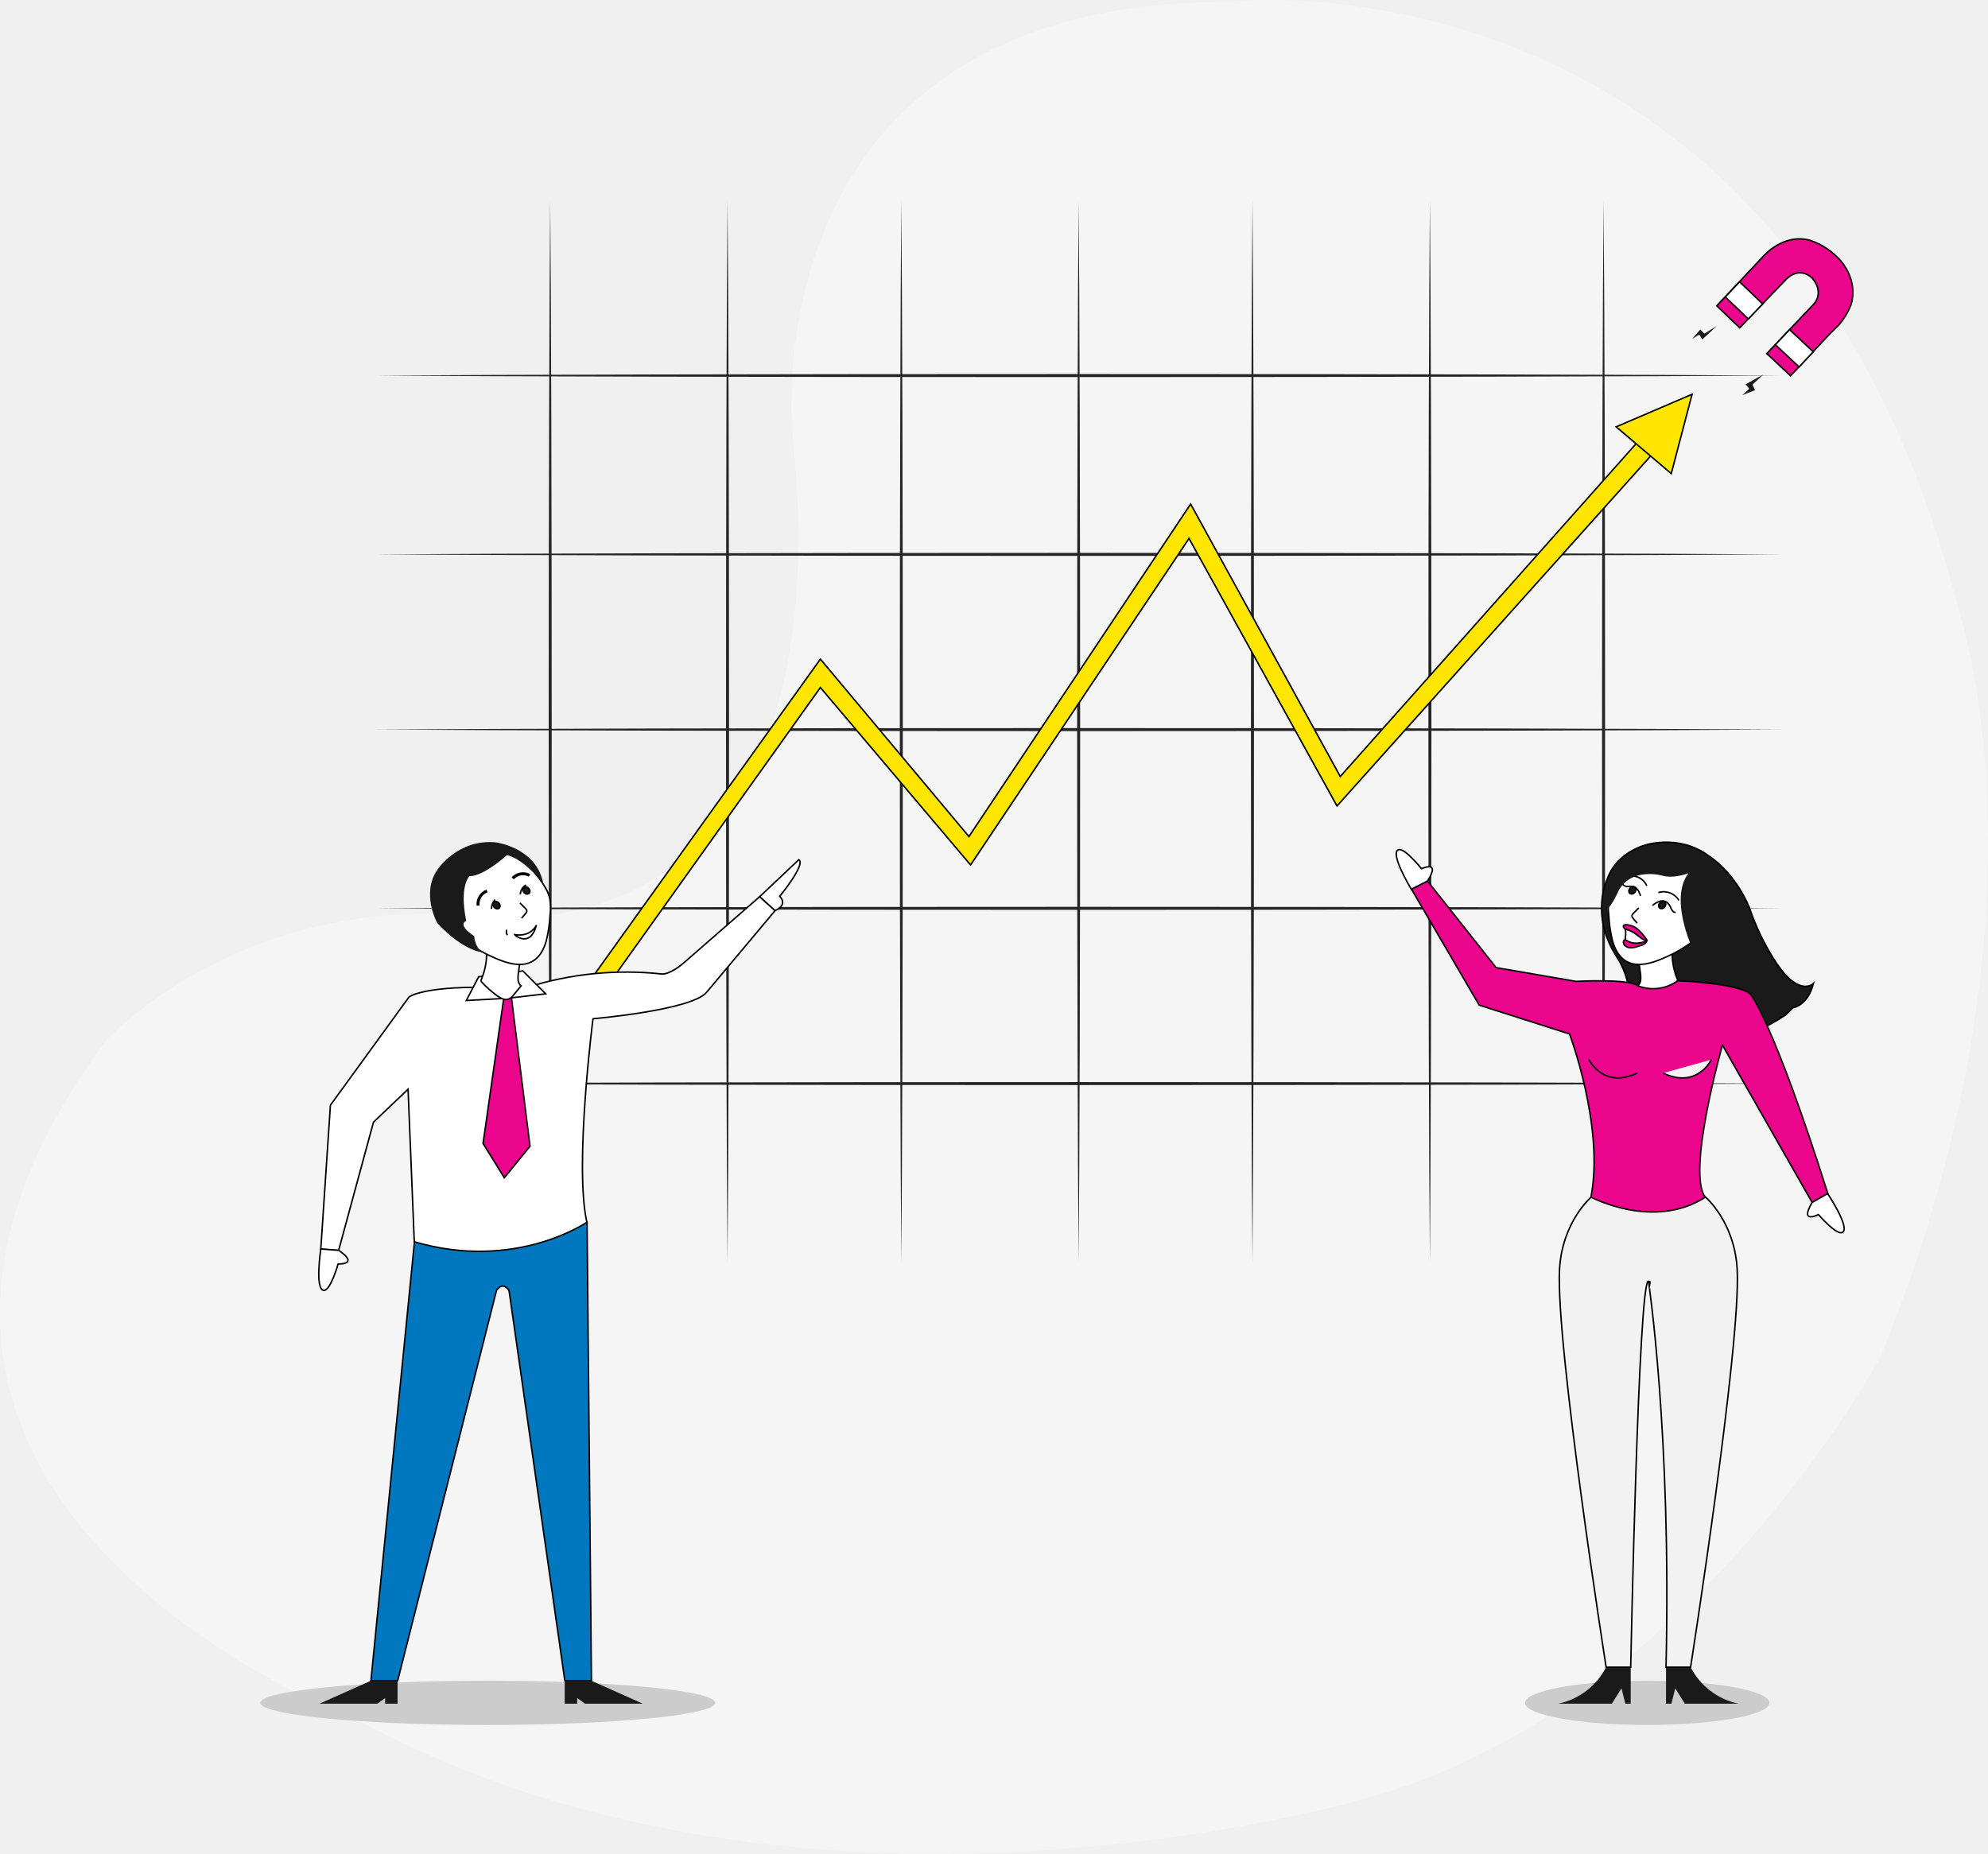
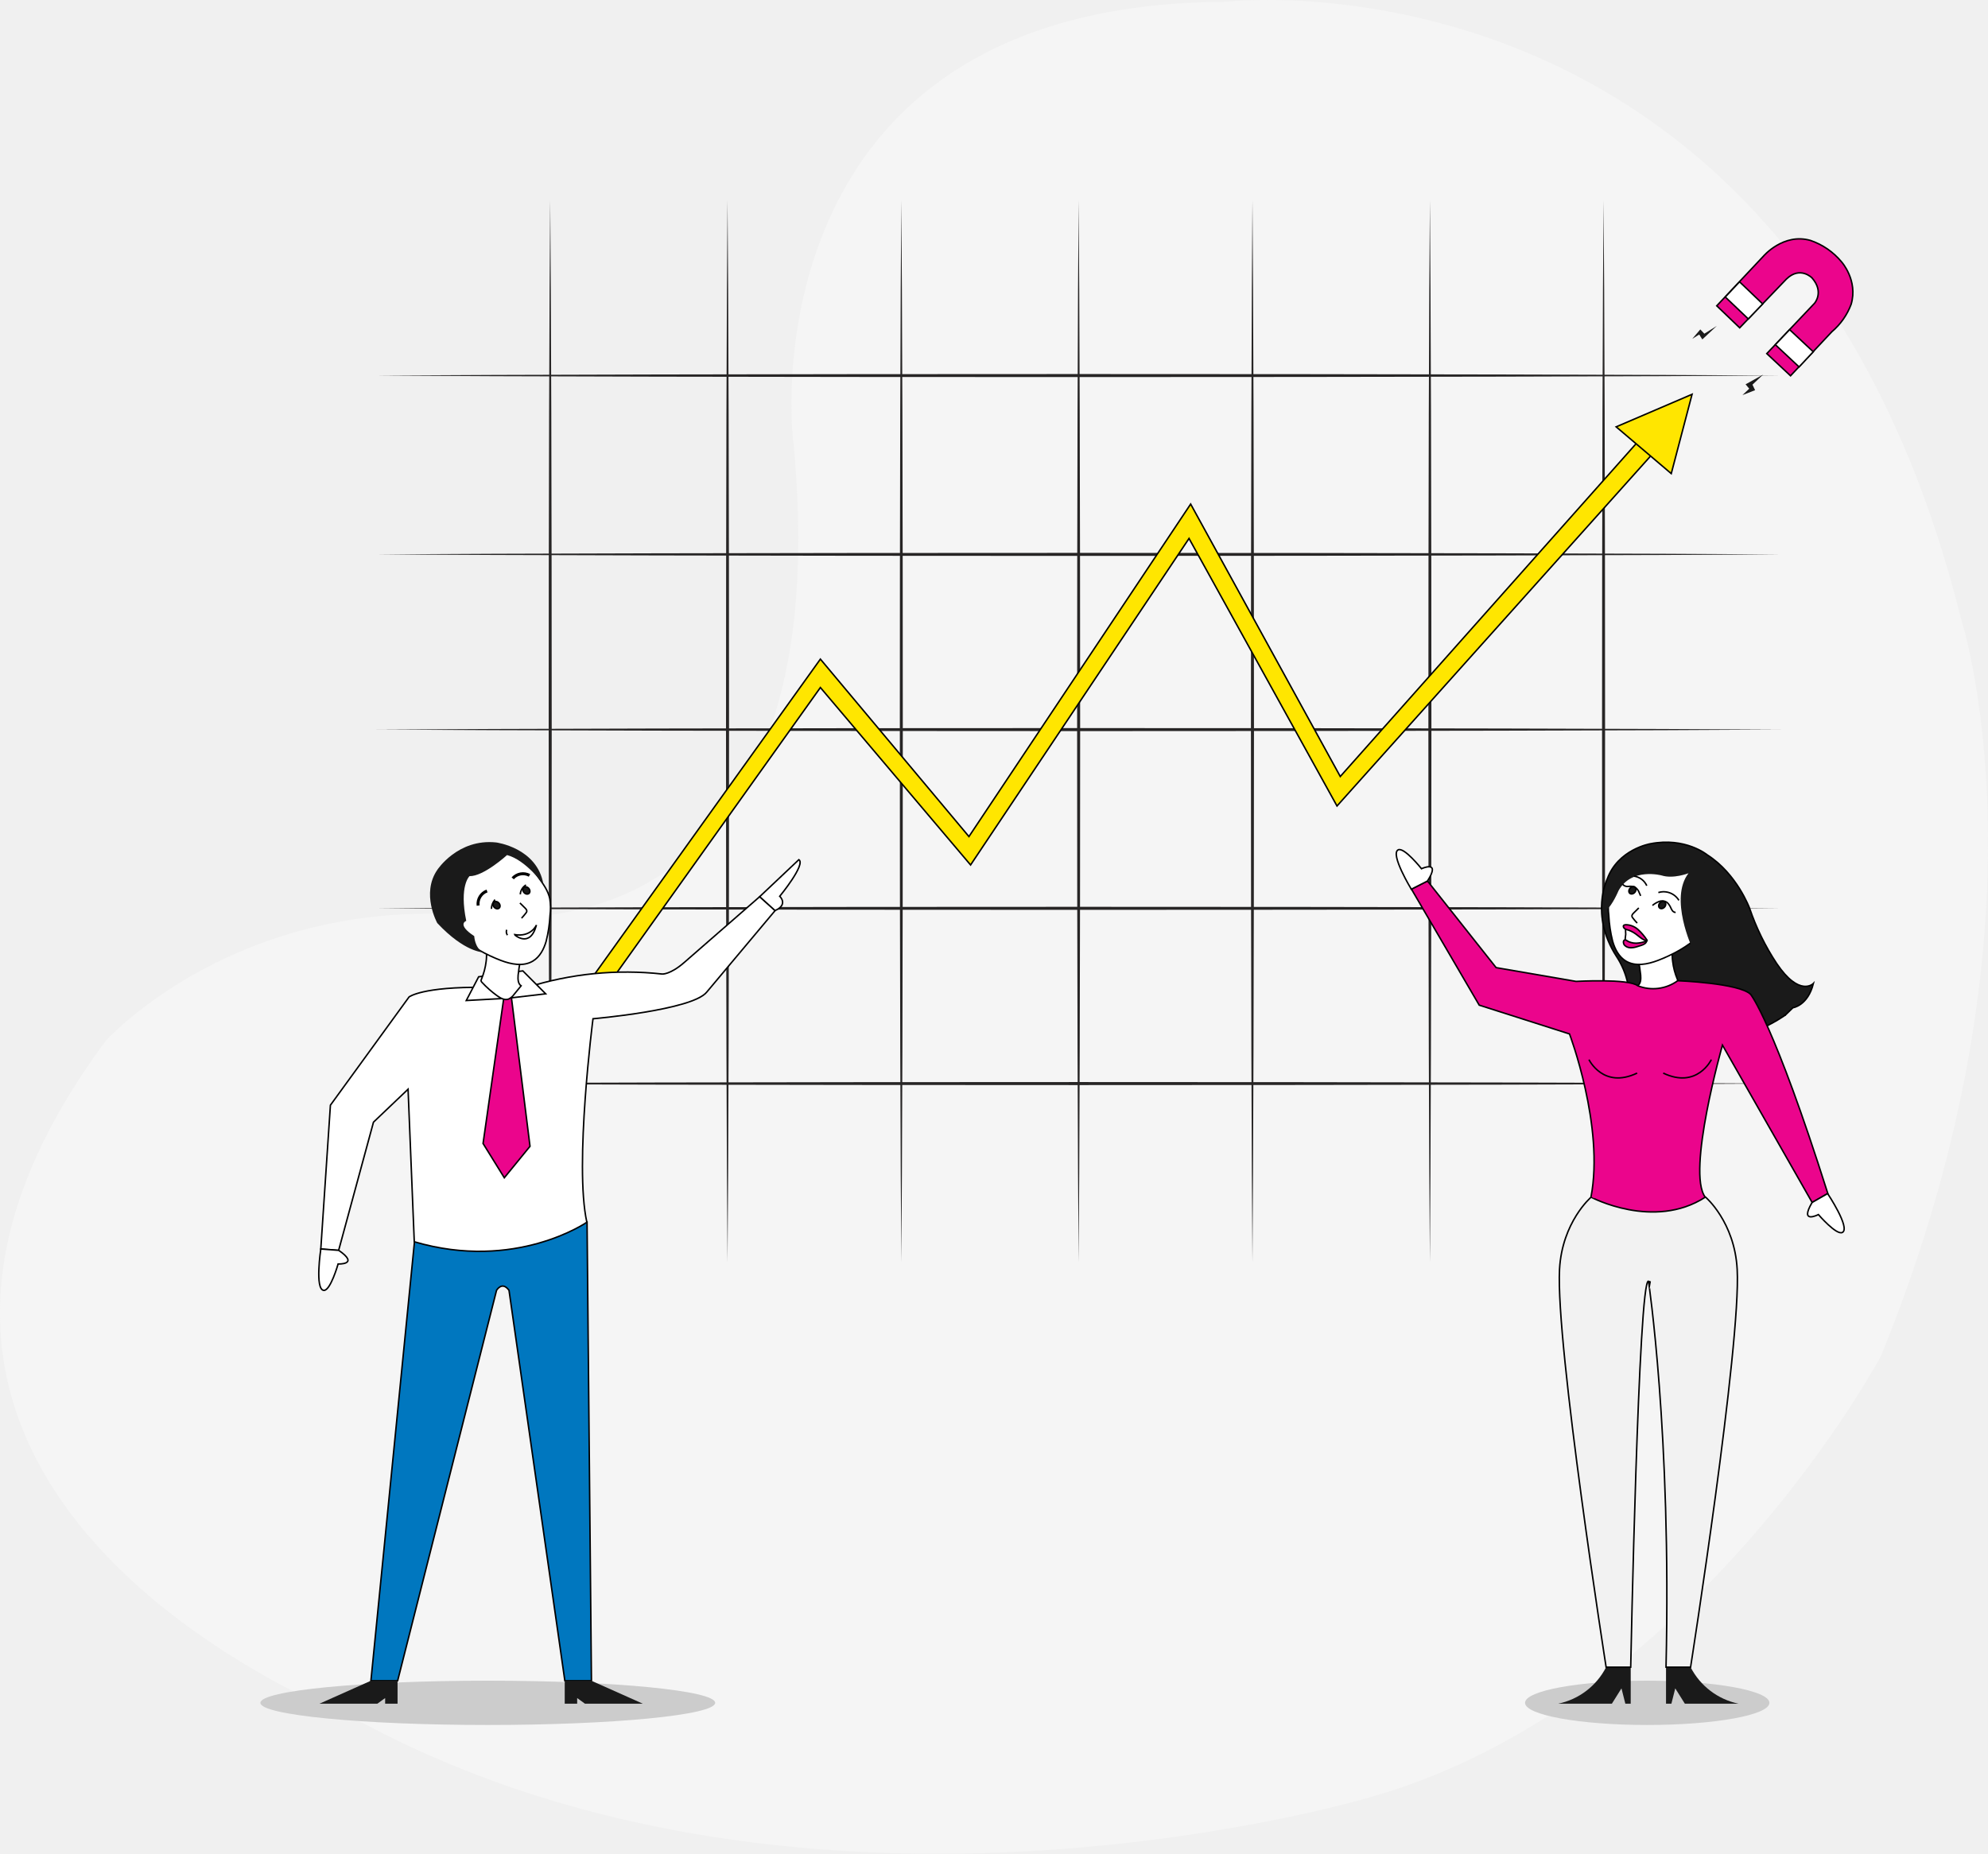
<svg xmlns="http://www.w3.org/2000/svg" viewBox="0 0 669.42 624.33">
  <defs>
-     <style>.cls-2{fill:#ccc}.cls-3{fill:#272525}.cls-4{fill:#ffe600}.cls-11,.cls-4,.cls-5,.cls-6{stroke:#000;stroke-miterlimit:10;stroke-width:.5px}.cls-5{fill:#eb058c}.cls-6{fill:#fff}.cls-11,.cls-7{fill:#1a1a1a}</style>
+     <style>.cls-1{fill:#f5f5f5;}.cls-2{fill:#ccc;}.cls-3{fill:#272525;}.cls-4{fill:#ffe600;}.cls-10,.cls-11,.cls-12,.cls-4,.cls-5,.cls-6,.cls-8,.cls-9{stroke:#000;stroke-miterlimit:10;}.cls-11,.cls-12,.cls-4,.cls-5,.cls-6,.cls-8,.cls-9{stroke-width:0.5px;}.cls-5{fill:#eb058c;}.cls-10,.cls-6{fill:#fff;}.cls-11,.cls-7{fill:#1a1a1a;}.cls-8{fill:#f2f2f2;}.cls-9{fill:#0077bf;}.cls-12{fill:none;}</style>
  </defs>
-   <path d="M266.91 146.37S251.17 1.21 412.76.61c0 0 190-22.65 247.48 207.41 0 0 33.29 101.41-26.93 248.82 0 0-62.51 117-171.13 148.24 0 0-187.21 56.79-339.81-24.69 0 0-202.26-74.28-86.72-229.88 0 0 44.52-49.53 125.46-42 0-.05 124.39 19.75 105.8-162.14z" fill="#f5f5f5" id="Layer_6" data-name="Layer 6" />
+   <g id="Layer_6" data-name="Layer 6">
+     <path class="cls-1" d="M266.91,146.37S251.17,1.21,412.76.61c0,0,190-22.65,247.48,207.41,0,0,33.29,101.41-26.93,248.82,0,0-62.51,117-171.13,148.24,0,0-187.21,56.79-339.81-24.69,0,0-202.26-74.28-86.72-229.88,0,0,44.52-49.53,125.46-42C161.11,308.46,285.5,328.26,266.91,146.37Z" />
+   </g>
  <g id="Layer_3" data-name="Layer 3">
    <ellipse class="cls-2" cx="554.67" cy="573.52" rx="41.14" ry="7.46" />
    <ellipse class="cls-2" cx="164.25" cy="573.52" rx="76.57" ry="7.46" />
  </g>
  <g id="Layer_10" data-name="Layer 10">
-     <path class="cls-3" d="M363.2 127c104.85 0 195-.21 236.47-.51-41.52-.3-131.62-.51-236.47-.51s-195 .21-236.46.51c41.44.33 131.62.51 236.46.51zm0 60.23c104.85 0 195-.21 236.47-.51-41.52-.3-131.62-.51-236.47-.51s-195 .21-236.46.51c41.44.28 131.62.51 236.46.51zm0 59.01c104.85 0 195-.21 236.47-.51-41.52-.3-131.62-.51-236.47-.51s-195 .21-236.46.51c41.44.27 131.62.51 236.46.51zm0 60.2c104.85 0 195-.21 236.47-.51-41.52-.3-131.62-.51-236.47-.51s-195 .21-236.46.51c41.44.3 131.62.51 236.46.51zm0 59.02c104.85 0 195-.21 236.47-.51-41.52-.3-131.62-.51-236.47-.51s-195 .21-236.46.51c41.44.3 131.62.51 236.46.51z" />
-     <path class="cls-3" d="M185.78 246.33c0-79.29-.21-147.43-.51-178.83-.3 31.4-.51 99.54-.51 178.83s.21 147.48.51 178.82c.3-31.34.51-99.54.51-178.82zm59.71 0c0-79.29-.21-147.43-.51-178.83-.3 31.4-.51 99.54-.51 178.83s.21 147.48.51 178.82c.29-31.34.51-99.54.51-178.82zm58.51 0c0-79.33-.2-147.43-.5-178.83-.3 31.4-.5 99.5-.5 178.83s.21 147.48.51 178.82c.29-31.34.49-99.54.49-178.82zm59.72 0c0-79.29-.21-147.43-.51-178.83-.3 31.4-.51 99.54-.51 178.83s.21 147.48.51 178.82c.3-31.34.51-99.54.51-178.82zm58.53 0c0-79.29-.21-147.43-.51-178.83-.3 31.4-.51 99.54-.51 178.83s.21 147.48.51 178.82c.26-31.34.51-99.54.51-178.82zm59.75 0c0-79.29-.21-147.43-.51-178.83-.3 31.4-.51 99.54-.51 178.83s.21 147.48.51 178.82c.25-31.34.51-99.54.51-178.82zm58.48 0c0-79.29-.21-147.43-.51-178.83-.3 31.4-.51 99.54-.51 178.83s.21 147.48.51 178.82c.3-31.34.51-99.54.51-178.82z" />
-     <path class="cls-4" d="M194.05 336.74l4.78 3.31 77.42-108.49 50.57 59.76 73.56-109.97 49.83 90.11 107.58-120.08-4.97-5.23-1.91 3.3-99.6 112.08-50.38-91.76-74.66 111.99-50.02-59.77-82.2 114.75z" />
-     <path class="cls-4" d="M544.21 143.76l18.55 15.75 7.01-26.71-25.56 10.96z" />
-     <path class="cls-5" d="M602.93 126.57l-8-7.48L611 102.15s3.35-3.79-.85-8.56c0 0-4-4.09-8.64.43l-15.7 16.39-7.73-7.41 15.73-16.73s6.72-7.9 15.83-5.29a23.39 23.39 0 0 1 10.47 7.22s5.59 6.22 3.23 14.28a22.4 22.4 0 0 1-6.5 9.25l-9.12 9.72z" />
-     <path class="cls-6" d="M610.58 118.48l-7.96-7.45-4.81 5.06 7.99 7.48 4.78-5.09zm-17.04-16.12l-7.78-7.44-4.81 5.11 7.75 7.38 4.84-5.05z" />
-     <path class="cls-7" d="M591 131.41l-4.27 1.66 2.29-2.16-1.23-1.47 5.9-3.27-3.58 3.39.89 1.85zm-12.92-21.63l-4.86 4.54-1.04-1.66-2.35 1.47 2.71-3.18 1.36 1.44 4.18-2.61z" />
+     <path class="cls-3" d="M363.2,127c104.85,0,195-.21,236.47-.51-41.52-.3-131.62-.51-236.47-.51s-195,.21-236.46.51C168.18,126.82,258.36,127,363.2,127Z" />
+     <path class="cls-3" d="M363.2,187.23c104.85,0,195-.21,236.47-.51-41.52-.3-131.62-.51-236.47-.51s-195,.21-236.46.51C168.18,187,258.36,187.23,363.2,187.23Z" />
+     <path class="cls-3" d="M363.2,246.24c104.85,0,195-.21,236.47-.51-41.52-.3-131.62-.51-236.47-.51s-195,.21-236.46.51C168.18,246,258.36,246.24,363.2,246.24Z" />
+     <path class="cls-3" d="M363.2,306.44c104.85,0,195-.21,236.47-.51-41.52-.3-131.62-.51-236.47-.51s-195,.21-236.46.51C168.18,306.23,258.36,306.44,363.2,306.44Z" />
+     <path class="cls-3" d="M363.2,365.46c104.85,0,195-.21,236.47-.51-41.52-.3-131.62-.51-236.47-.51s-195,.21-236.46.51C168.18,365.25,258.36,365.46,363.2,365.46Z" />
+     <path class="cls-3" d="M185.78,246.33c0-79.29-.21-147.43-.51-178.83-.3,31.4-.51,99.54-.51,178.83s.21,147.48.51,178.82C185.57,393.81,185.78,325.61,185.78,246.33Z" />
+     <path class="cls-3" d="M245.49,246.33c0-79.29-.21-147.43-.51-178.83-.3,31.4-.51,99.54-.51,178.83s.21,147.48.51,178.82C245.27,393.81,245.49,325.61,245.49,246.33Z" />
+     <path class="cls-3" d="M304,246.33C304,167,303.8,98.9,303.5,67.5,303.2,98.9,303,167,303,246.33s.21,147.48.51,178.82C303.8,393.81,304,325.61,304,246.33Z" />
+     <path class="cls-3" d="M363.72,246.33c0-79.29-.21-147.43-.51-178.83-.3,31.4-.51,99.54-.51,178.83s.21,147.48.51,178.82C363.51,393.81,363.72,325.61,363.72,246.33Z" />
+     <path class="cls-3" d="M422.25,246.33c0-79.29-.21-147.43-.51-178.83-.3,31.4-.51,99.54-.51,178.83s.21,147.48.51,178.82C422,393.81,422.25,325.61,422.25,246.33Z" />
+     <path class="cls-3" d="M482,246.33c0-79.29-.21-147.43-.51-178.83-.3,31.4-.51,99.54-.51,178.83s.21,147.48.51,178.82C481.74,393.81,482,325.61,482,246.33Z" />
+     <path class="cls-3" d="M540.48,246.33c0-79.29-.21-147.43-.51-178.83-.3,31.4-.51,99.54-.51,178.83s.21,147.48.51,178.82C540.27,393.81,540.48,325.61,540.48,246.33Z" />
+     <polygon class="cls-4" points="194.05 336.74 198.83 340.05 276.25 231.56 326.82 291.32 400.38 181.35 450.21 271.46 557.79 151.38 552.82 146.15 550.91 149.45 451.31 261.53 400.93 169.77 326.27 281.76 276.25 221.99 194.05 336.74" />
+     <polygon class="cls-4" points="544.21 143.76 562.76 159.51 569.77 132.8 544.21 143.76" />
+     <path class="cls-5" d="M602.93,126.57l-8-7.48L611,102.15s3.35-3.79-.85-8.56c0,0-4-4.09-8.64.43l-15.7,16.39L578.08,103l15.73-16.73s6.72-7.9,15.83-5.29a23.39,23.39,0,0,1,10.47,7.22s5.59,6.22,3.23,14.28a22.4,22.4,0,0,1-6.5,9.25l-9.12,9.72Z" />
+     <polygon class="cls-6" points="610.58 118.48 602.62 111.03 597.81 116.09 605.8 123.57 610.58 118.48" />
+     <polygon class="cls-6" points="593.54 102.36 585.76 94.92 580.95 100.03 588.7 107.41 593.54 102.36" />
+     <polygon class="cls-7" points="591 131.41 586.73 133.07 589.02 130.91 587.79 129.44 593.69 126.17 590.11 129.56 591 131.41" />
+     <polygon class="cls-7" points="578.08 109.78 573.22 114.32 572.18 112.66 569.83 114.13 572.54 110.95 573.9 112.39 578.08 109.78" />
  </g>
  <g id="Layer_9" data-name="Layer 9">
-     <path d="M190.16 566.08h9l-1.48-154.46-58.11 6.57-14.67 147.89h9l33.3-131.49s1.86-3.23 4.2 0l18.8 131.49h9" fill="#0077bf" stroke-width=".5" stroke="#000" stroke-miterlimit="10" />
-     <path class="cls-6" d="M261 306.69l-23 27.43c-4.83 6.12-38.32 9-38.32 9s-6.35 49.32-2.07 68.54c0 0-24 16.61-58.11 6.57l-2.09-51.38-11.65 11.1-11.74 43.21-6-.46 3.24-48.47 26.48-36.45s4.42-3.53 25.52-3.22c0 0 8.22 6.86 14.24 0a110.59 110.59 0 0 1 45.5-4.5s2.66.23 7.38-3.88L255.81 302l5.18 4.64" />
-     <path class="cls-6" d="M255.81 302L269 289.54c2.43 1.54-6.44 12.33-6.44 12.33s3 2.79-1.57 4.81zM114.06 421.12c7.12 4.91-.21 4.59-.21 4.59s-2.58 9.08-4.82 8.89c-3.08-.27-1-13.94-1-13.94z" />
-     <path class="cls-7" d="M133.87 566.08v7.73h-4.18v-1.9l-2.62 1.9h-19.49l17.32-7.73h8.97zm56.29 0v7.73h4.19v-1.9l2.62 1.9h19.49l-17.33-7.73h-8.97z" />
-     <path class="cls-6" d="M176.06 327l7.69 7.72-11.68 1.37s-6-6.66-.72-8.46zm-7.05 9.32l-12 .66 4.16-7.99 6.96-.93.88 8.26z" />
-     <path class="cls-5" d="M172.1 335.08l6.37 51-8.65 10.6-7.16-11.55 7.1-49.84s1.01-2.52 2.34-.21z" />
-     <path class="cls-6" d="M162.11 329.82a1 1 0 0 0-.12.55 1 1 0 0 0 .29.47 34 34 0 0 0 5.16 4.56c1.11.79 2.47 1.55 3.76 1.11a4.63 4.63 0 0 0 1.93-1.62l2.34-2.86c-1.08-.74-1.1-2.3-1-3.6a51.62 51.62 0 0 1 .79-5.12 20.41 20.41 0 0 0-9.55-4c-1.19-.17-1.8 0-1.85 1.25s0 2.15-.16 3.23a22.33 22.33 0 0 1-1.59 6.03z" />
-     <path class="cls-6" d="M168.62 323.46c3.49 1.33 7.6 2.16 10.81.24 2.36-1.41 3.73-4.06 4.48-6.7a45.25 45.25 0 0 0 1.3-8.73 19.41 19.41 0 0 0-.08-5.59c-.55-2.62-2.14-4.87-3.71-7-2.57-3.57-5.44-7.33-9.62-8.71a20.67 20.67 0 0 0-7.42-.58 18.36 18.36 0 0 0-5.46.82 12.79 12.79 0 0 0-3.92 2.39 18 18 0 0 0-6.16 11.15c-1.49 11.52 10.44 19.15 19.78 22.71z" />
-     <path d="M164 300.08a4.63 4.63 0 0 0-3 4.92m17.3-10.17a4.63 4.63 0 0 0-5.66 1" fill="#fff" stroke="#000" stroke-miterlimit="10" />
-     <path class="cls-6" d="M175.62 309.24a19.63 19.63 0 0 0 1.5-1.76 1.31 1.31 0 0 0 .26-.48c.1-.44-.25-.85-.58-1.17l-1.72-1.7" />
-     <ellipse class="cls-11" cx="167.2" cy="304.83" rx="1.06" ry="1.34" transform="rotate(-41.32 167.224 304.853)" />
-     <ellipse class="cls-11" cx="177.24" cy="299.89" rx="1.06" ry="1.34" transform="rotate(-41.32 177.256 299.897)" />
-     <path class="cls-7" d="M157 310.16s-3.35 1.14 2.69 5.13c0 0 .17 4.06 3 5.44 0 0-6.2.06-15.45-9.84 0 0-5.5-9.9 0-17.9 0 0 6.91-10.62 19.83-9.25 0 0 13.82 1.77 15.91 14.1 0 0-5.91-8.2-12.24-9.85 0 0-7.88 7.21-12.63 7.1-.03.01-3.54 3.24-1.11 15.07z" />
-     <path d="M180.64 311.54s-1.75 4.21-7.45 3.23c0 .01 5.29 4.85 7.45-3.23zm-10.02 1.61a1.9 1.9 0 0 0 .25 1.81m6.25-16.9a3.91 3.91 0 0 0-1.92 3.16m-8.52 1.78a4.85 4.85 0 0 0-1.2 3.11" fill="none" stroke-width=".5" stroke="#000" stroke-miterlimit="10" />
+     <path class="cls-8" d="M168.59,429" />
+     <path class="cls-9" d="M190.16,566.08h9l-1.48-154.46-58.11,6.57L124.9,566.08h9l33.3-131.49s1.86-3.23,4.2,0l18.8,131.49h9" />
+     <path class="cls-6" d="M261,306.69l-23,27.43c-4.83,6.12-38.32,9-38.32,9s-6.35,49.32-2.07,68.54c0,0-24,16.61-58.11,6.57l-2.09-51.38-11.65,11.1-11.74,43.21-6-.46,3.24-48.47,26.48-36.45s4.42-3.53,25.52-3.22c0,0,8.22,6.86,14.24,0A110.59,110.59,0,0,1,223,328.06s2.66.23,7.38-3.88L255.81,302l5.18,4.64" />
+     <path class="cls-6" d="M255.81,302,269,289.54c2.43,1.54-6.44,12.33-6.44,12.33s3,2.79-1.57,4.81Z" />
+     <path class="cls-6" d="M114.06,421.12c7.12,4.91-.21,4.59-.21,4.59s-2.58,9.08-4.82,8.89c-3.08-.27-1-13.94-1-13.94Z" />
+     <polygon class="cls-7" points="133.87 566.08 133.87 573.81 129.69 573.81 129.69 571.91 127.07 573.81 107.58 573.81 107.58 573.81 124.9 566.08 133.87 566.08" />
+     <polygon class="cls-7" points="190.16 566.08 190.16 573.81 194.35 573.81 194.35 571.91 196.97 573.81 216.46 573.81 216.46 573.81 199.13 566.08 190.16 566.08" />
+     <path class="cls-6" d="M176.06,327l7.69,7.72-11.68,1.37s-6-6.66-.72-8.46Z" />
+     <polygon class="cls-6" points="169.01 336.32 157.01 336.98 161.17 328.99 168.13 328.06 169.01 336.32" />
+     <path class="cls-5" d="M172.1,335.08l6.37,51-8.65,10.6-7.16-11.55,7.1-49.84S170.77,332.77,172.1,335.08Z" />
+     <path class="cls-6" d="M162.11,329.82a1,1,0,0,0-.12.55,1,1,0,0,0,.29.47,34,34,0,0,0,5.16,4.56c1.11.79,2.47,1.55,3.76,1.11a4.63,4.63,0,0,0,1.93-1.62l2.34-2.86c-1.08-.74-1.1-2.3-1-3.6a51.62,51.62,0,0,1,.79-5.12,20.41,20.41,0,0,0-9.55-4c-1.19-.17-1.8,0-1.85,1.25s0,2.15-.16,3.23A22.33,22.33,0,0,1,162.11,329.82Z" />
+     <path class="cls-6" d="M168.62,323.46c3.49,1.33,7.6,2.16,10.81.24,2.36-1.41,3.73-4.06,4.48-6.7a45.25,45.25,0,0,0,1.3-8.73,19.41,19.41,0,0,0-.08-5.59c-.55-2.62-2.14-4.87-3.71-7-2.57-3.57-5.44-7.33-9.62-8.71a20.67,20.67,0,0,0-7.42-.58,18.36,18.36,0,0,0-5.46.82A12.79,12.79,0,0,0,155,289.6a18,18,0,0,0-6.16,11.15C147.35,312.27,159.28,319.9,168.62,323.46Z" />
+     <path class="cls-10" d="M164,300.08A4.63,4.63,0,0,0,161,305" />
+     <path class="cls-10" d="M178.3,294.83a4.63,4.63,0,0,0-5.66,1" />
+     <path class="cls-6" d="M175.62,309.24a19.63,19.63,0,0,0,1.5-1.76,1.31,1.31,0,0,0,.26-.48c.1-.44-.25-.85-.58-1.17l-1.72-1.7" />
+     <ellipse class="cls-11" cx="167.2" cy="304.83" rx="1.06" ry="1.34" transform="translate(-159.65 186.31) rotate(-41.32)" />
+     <ellipse class="cls-11" cx="177.24" cy="299.89" rx="1.06" ry="1.34" transform="translate(-153.88 191.7) rotate(-41.32)" />
+     <path class="cls-7" d="M157,310.16s-3.35,1.14,2.69,5.13c0,0,.17,4.06,3,5.44,0,0-6.2.06-15.45-9.84,0,0-5.5-9.9,0-17.9,0,0,6.91-10.62,19.83-9.25,0,0,13.82,1.77,15.91,14.1,0,0-5.91-8.2-12.24-9.85,0,0-7.88,7.21-12.63,7.1C158.08,295.1,154.57,298.33,157,310.16Z" />
+     <path class="cls-12" d="M180.64,311.54s-1.75,4.21-7.45,3.23C173.19,314.78,178.48,319.62,180.64,311.54Z" />
+     <path class="cls-12" d="M170.62,313.15a1.9,1.9,0,0,0,.25,1.81" />
+     <path class="cls-12" d="M177.12,298.06a3.91,3.91,0,0,0-1.92,3.16" />
+     <path class="cls-12" d="M166.68,303a4.85,4.85,0,0,0-1.2,3.11" />
  </g>
  <g id="Layer_8" data-name="Layer 8">
-     <path class="cls-11" d="M610.63 331.23s-4.63 4.77-12.38-6.74a80.82 80.82 0 0 1-9.1-18.56s-4.27-11.64-14.26-18c0 0-7.34-6.08-19.2-3.74 0 0-10.86 1.83-14.5 11.89 0 0-5.9 12.05 3.1 26a26.45 26.45 0 0 1 3.81 9.06l24 12.62 29.13-1.93 2.5-2.42s5.01-.65 6.9-8.18z" />
-     <path class="cls-11" d="M601.28 341.8s-13.08 9.59-24.42 7.25l-30.49-12.84 1.73-5.1" />
-     <path class="cls-6" d="M564.82 329.82a1 1 0 0 1 .12.55 1 1 0 0 1-.29.47 34 34 0 0 1-5.16 4.56c-1.11.79-2.47 1.55-3.76 1.11a4.63 4.63 0 0 1-1.93-1.62l-2.34-2.89c1.08-.74 1.1-2.3 1-3.6a51.62 51.62 0 0 0-.79-5.12 20.41 20.41 0 0 1 9.55-4c1.19-.17 1.8 0 1.85 1.25s0 2.15.16 3.23a22.33 22.33 0 0 0 1.59 6.06z" />
-     <path class="cls-6" d="M558.31 323.46c-3.49 1.33-7.6 2.16-10.81.24-2.36-1.41-3.73-4.06-4.48-6.7a45.25 45.25 0 0 1-1.3-8.73 19.41 19.41 0 0 1 .08-5.59c.55-2.62 2.14-4.87 3.71-7 2.57-3.57 5.44-7.33 9.62-8.71a20.67 20.67 0 0 1 7.42-.58 18.36 18.36 0 0 1 5.46.82 12.79 12.79 0 0 1 3.94 2.43 18 18 0 0 1 6.16 11.15c1.47 11.48-10.46 19.11-19.8 22.67z" />
-     <path class="cls-7" d="M569.87 319.38s-7.89-16.73-1.3-25.27c0 0-5.09 2-9.07.74 0 0-10.14-2.76-14.49 5.13 0 0-2 4.89-4.31 6.78v-4.06l3.48-8 9.48-8.23 8.89-2.15 8.94 3.61 5.8 5.74L580 307l-5.59 9.21z" />
-     <path class="cls-6" d="M564.24 307.31a1.45 1.45 0 0 1-1.16-.67 8.74 8.74 0 0 1-.64-1.24 5.57 5.57 0 0 0-.54-.86 3.1 3.1 0 0 0-.71-.71 2.88 2.88 0 0 0-2.52-.21 8.09 8.09 0 0 0-2.24 1.34m-3.97-3.24l-.45-1a3.71 3.71 0 0 0-1.6-2 5 5 0 0 0-2.13-.16 2.1 2.1 0 0 1-1.91-.76m12.05 2.82a6 6 0 0 1 6.91 2.62m-10.81-4.93a5.54 5.54 0 0 0-4.31-3.22m1.08 15.81a19.63 19.63 0 0 1-1.5-1.76 1.31 1.31 0 0 1-.26-.48c-.1-.44.25-.85.58-1.17l1.72-1.7m-1.15 12.42a6.83 6.83 0 0 0-1.6 0 3.47 3.47 0 0 1-.56.11c-.72 0-1.24-.75-1.3-1.47a19.75 19.75 0 0 1 .21-2.16c0-.61-.11-1.23 0-1.83a.78.78 0 0 1 .19-.46c.24-.23.63-.15.94 0a16.39 16.39 0 0 1 5.48 4.11.47.47 0 0 1 .14.21c.11.44-.94 1-1.28 1.18a5.33 5.33 0 0 1-2.22.31z" />
-     <path class="cls-5" d="M546.94 318.25a2.73 2.73 0 0 0 1.91.94 6.24 6.24 0 0 0 2.16-.27c.54-.15 1.08-.32 1.61-.5a4.55 4.55 0 0 0 1.18-.54 1.64 1.64 0 0 0 .71-1 9.83 9.83 0 0 1-2.65.72 6.15 6.15 0 0 1-3.58-.51c-.39-.2-.86-.72-1.32-.45s-.34 1.2-.02 1.61z" />
-     <path class="cls-5" d="M547.49 311.45a6.36 6.36 0 0 1 4.14 1.67 18.91 18.91 0 0 1 2.94 3.47c.05.08.11.18.06.25s-.16.06-.25 0c-1.39-.36-2.45-1.46-3.61-2.3a9.57 9.57 0 0 0-3.12-1.49c-.95-.2-1.65-1.57-.16-1.6z" />
-     <ellipse class="cls-11" cx="559.73" cy="304.83" rx="1.34" ry="1.06" transform="rotate(-48.68 559.693 304.83)" />
-     <ellipse class="cls-11" cx="549.69" cy="299.89" rx="1.34" ry="1.06" transform="rotate(-48.68 549.652 299.889)" />
-     <path class="cls-7" d="M549.11 561.51v12.3h-1.81l-1.3-5.16-3.23 5.16h-18.08a23.54 23.54 0 0 0 16.14-12.3zm11.89 0v12.3h1.81l1.3-5.16 3.23 5.16h18.08a23.54 23.54 0 0 1-16.15-12.3z" />
-     <path d="M561 561.51h8.27s17.06-108.79 15.69-134c-.86-15.93-10.59-24.26-10.59-24.26h-38.64s-9.72 8.33-10.59 24.26c-1.36 25.24 15.69 134 15.69 134h8.28s2.63-131.39 6-130c-.04.01 7.74 51.03 5.89 130z" fill="#f2f2f2" stroke-width=".5" stroke="#000" stroke-miterlimit="10" />
-     <path class="cls-5" d="M574.22 403.22C567.82 394.92 580 352 580 352l30.21 53 5.28-3c-18.3-57.8-26-67.09-26-67.09-3.81-3.81-24.55-4.6-24.55-4.6a14.09 14.09 0 0 1-13.48 1.69c-3.08-2.46-20.75-1.46-20.75-1.46l-26.92-4.64-23.13-29.2-5.39 2.75 22.83 39.09 30.4 9.7s11.8 31.17 7.23 54.94c0 .04 21.13 11.24 38.49.04zm-39.17-46.34s4.8 10 16.22 4.54m25-4.54s-4.8 10-16.22 4.54" />
-     <path class="cls-6" d="M480.66 296.74c4.68-7.27-2-4.15-2-4.15s-5.87-7.39-7.87-6.35c-2.74 1.43 4.44 13.25 4.44 13.25zM610.19 405c-4.39 7.44 2.12 4.07 2.12 4.07s6.15 7.15 8.11 6c2.68-1.54-5-13.07-5-13.07z" />
+     <path class="cls-11" d="M610.63,331.23S606,336,598.25,324.49a80.82,80.82,0,0,1-9.1-18.56s-4.27-11.64-14.26-18c0,0-7.34-6.08-19.2-3.74,0,0-10.86,1.83-14.5,11.89,0,0-5.9,12.05,3.1,26a26.45,26.45,0,0,1,3.81,9.06l24,12.62,29.13-1.93,2.5-2.42S608.74,338.76,610.63,331.23Z" />
+     <path class="cls-11" d="M601.28,341.8s-13.08,9.59-24.42,7.25l-30.49-12.84,1.73-5.1" />
+     <path class="cls-6" d="M564.82,329.82a1,1,0,0,1,.12.55,1,1,0,0,1-.29.47,34,34,0,0,1-5.16,4.56c-1.11.79-2.47,1.55-3.76,1.11a4.63,4.63,0,0,1-1.93-1.62L551.46,332c1.08-.74,1.1-2.3,1-3.6a51.62,51.62,0,0,0-.79-5.12,20.41,20.41,0,0,1,9.55-4c1.19-.17,1.8,0,1.85,1.25s0,2.15.16,3.23A22.33,22.33,0,0,0,564.82,329.82Z" />
+     <path class="cls-6" d="M558.31,323.46c-3.49,1.33-7.6,2.16-10.81.24-2.36-1.41-3.73-4.06-4.48-6.7a45.25,45.25,0,0,1-1.3-8.73,19.41,19.41,0,0,1,.08-5.59c.55-2.62,2.14-4.87,3.71-7,2.57-3.57,5.44-7.33,9.62-8.71a20.67,20.67,0,0,1,7.42-.58,18.36,18.36,0,0,1,5.46.82,12.79,12.79,0,0,1,3.94,2.43,18,18,0,0,1,6.16,11.15C579.58,312.27,567.65,319.9,558.31,323.46Z" />
+     <path class="cls-7" d="M569.87,319.38s-7.89-16.73-1.3-25.27c0,0-5.09,2-9.07.74,0,0-10.14-2.76-14.49,5.13,0,0-2,4.89-4.31,6.78l0-4.06,3.48-8,9.48-8.23,8.89-2.15,8.94,3.61,5.8,5.74L580,307l-5.59,9.21Z" />
+     <path class="cls-6" d="M564.24,307.31a1.45,1.45,0,0,1-1.16-.67,8.74,8.74,0,0,1-.64-1.24,5.57,5.57,0,0,0-.54-.86,3.1,3.1,0,0,0-.71-.71,2.88,2.88,0,0,0-2.52-.21,8.09,8.09,0,0,0-2.24,1.34" />
+     <path class="cls-6" d="M552.46,301.72l-.45-1a3.71,3.71,0,0,0-1.6-2,5,5,0,0,0-2.13-.16,2.1,2.1,0,0,1-1.91-.76" />
+     <path class="cls-6" d="M558.42,300.62a6,6,0,0,1,6.91,2.62" />
+     <path class="cls-6" d="M554.52,298.31a5.54,5.54,0,0,0-4.31-3.22" />
+     <path class="cls-6" d="M551.29,310.9a19.63,19.63,0,0,1-1.5-1.76,1.31,1.31,0,0,1-.26-.48c-.1-.44.25-.85.58-1.17l1.72-1.7" />
+     <path class="cls-6" d="M550.68,318.21a6.83,6.83,0,0,0-1.6,0,3.47,3.47,0,0,1-.56.11c-.72,0-1.24-.75-1.3-1.47a19.75,19.75,0,0,1,.21-2.16c0-.61-.11-1.23,0-1.83a.78.78,0,0,1,.19-.46c.24-.23.63-.15.94,0a16.39,16.39,0,0,1,5.48,4.11.47.47,0,0,1,.14.21c.11.44-.94,1-1.28,1.18A5.33,5.33,0,0,1,550.68,318.21Z" />
+     <path class="cls-5" d="M546.94,318.25a2.73,2.73,0,0,0,1.91.94,6.24,6.24,0,0,0,2.16-.27c.54-.15,1.08-.32,1.61-.5a4.55,4.55,0,0,0,1.18-.54,1.64,1.64,0,0,0,.71-1,9.83,9.83,0,0,1-2.65.72,6.15,6.15,0,0,1-3.58-.51c-.39-.2-.86-.72-1.32-.45S546.62,317.84,546.94,318.25Z" />
+     <path class="cls-5" d="M547.49,311.45a6.36,6.36,0,0,1,4.14,1.67,18.91,18.91,0,0,1,2.94,3.47c.05.08.11.18.06.25s-.16.06-.25,0c-1.39-.36-2.45-1.46-3.61-2.3a9.57,9.57,0,0,0-3.12-1.49C546.7,312.85,546,311.48,547.49,311.45Z" />
+     <ellipse class="cls-11" cx="559.73" cy="304.83" rx="1.34" ry="1.06" transform="translate(-38.79 523.91) rotate(-48.68)" />
+     <ellipse class="cls-11" cx="549.69" cy="299.89" rx="1.34" ry="1.06" transform="translate(-38.49 514.69) rotate(-48.68)" />
+     <path class="cls-7" d="M549.11,561.51v12.3H547.3L546,568.65l-3.23,5.16H524.69a23.54,23.54,0,0,0,16.14-12.3Z" />
+     <path class="cls-7" d="M561,561.51v12.3h1.81l1.3-5.16,3.23,5.16h18.08a23.54,23.54,0,0,1-16.15-12.3Z" />
+     <path class="cls-8" d="M561,561.51h8.27s17.06-108.79,15.69-134c-.86-15.93-10.59-24.26-10.59-24.26H535.73s-9.72,8.33-10.59,24.26c-1.36,25.24,15.69,134,15.69,134h8.28s2.63-131.39,6-130C555.07,431.52,562.85,482.54,561,561.51Z" />
+     <path class="cls-5" d="M574.22,403.22C567.82,394.92,580,352,580,352l30.21,53,5.28-3c-18.3-57.8-26-67.09-26-67.09-3.81-3.81-24.55-4.6-24.55-4.6A14.09,14.09,0,0,1,551.46,332c-3.08-2.46-20.75-1.46-20.75-1.46l-26.92-4.64-23.13-29.2-5.39,2.75,22.83,39.09,30.4,9.7s11.8,31.17,7.23,54.94C535.73,403.22,556.86,414.42,574.22,403.22Z" />
+     <path class="cls-5" d="M535.05,356.88s4.8,10,16.22,4.54" />
+     <path class="cls-5" d="M576.27,356.88s-4.8,10-16.22,4.54" />
+     <path class="cls-6" d="M480.66,296.74c4.68-7.27-2-4.15-2-4.15s-5.87-7.39-7.87-6.35c-2.74,1.43,4.44,13.25,4.44,13.25Z" />
+     <path class="cls-6" d="M610.19,405c-4.39,7.44,2.12,4.07,2.12,4.07s6.15,7.15,8.11,6c2.68-1.54-5-13.07-5-13.07Z" />
  </g>
</svg>
